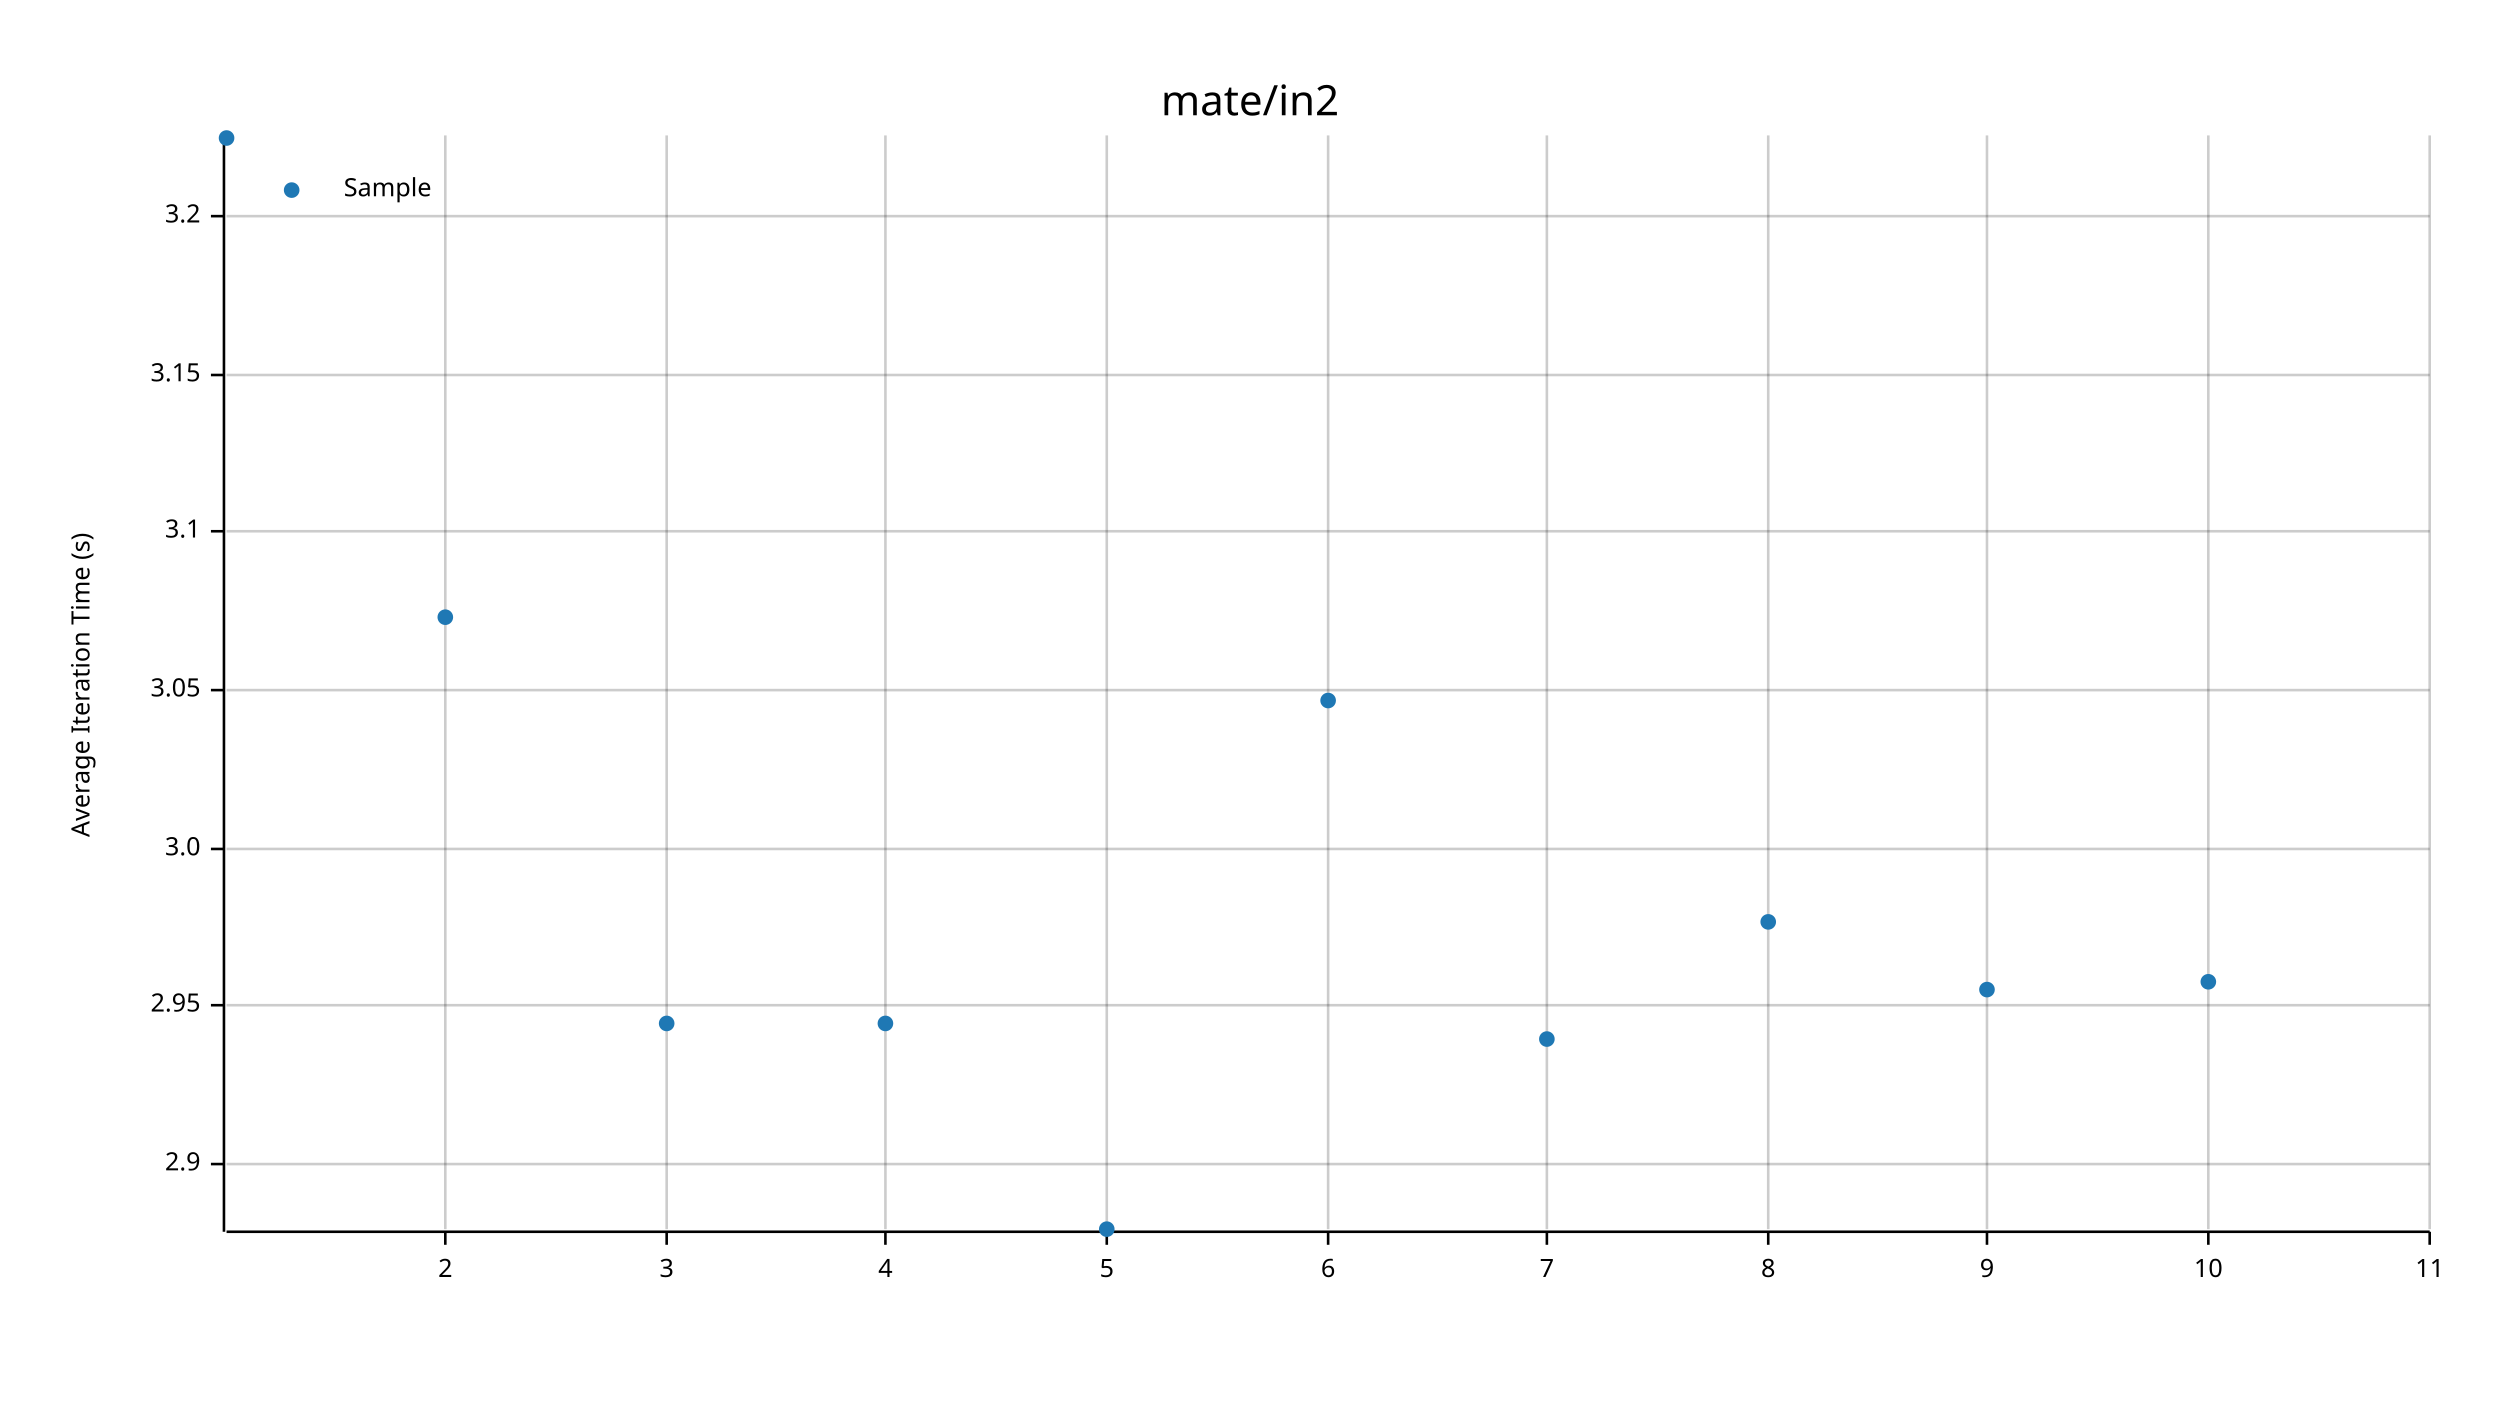
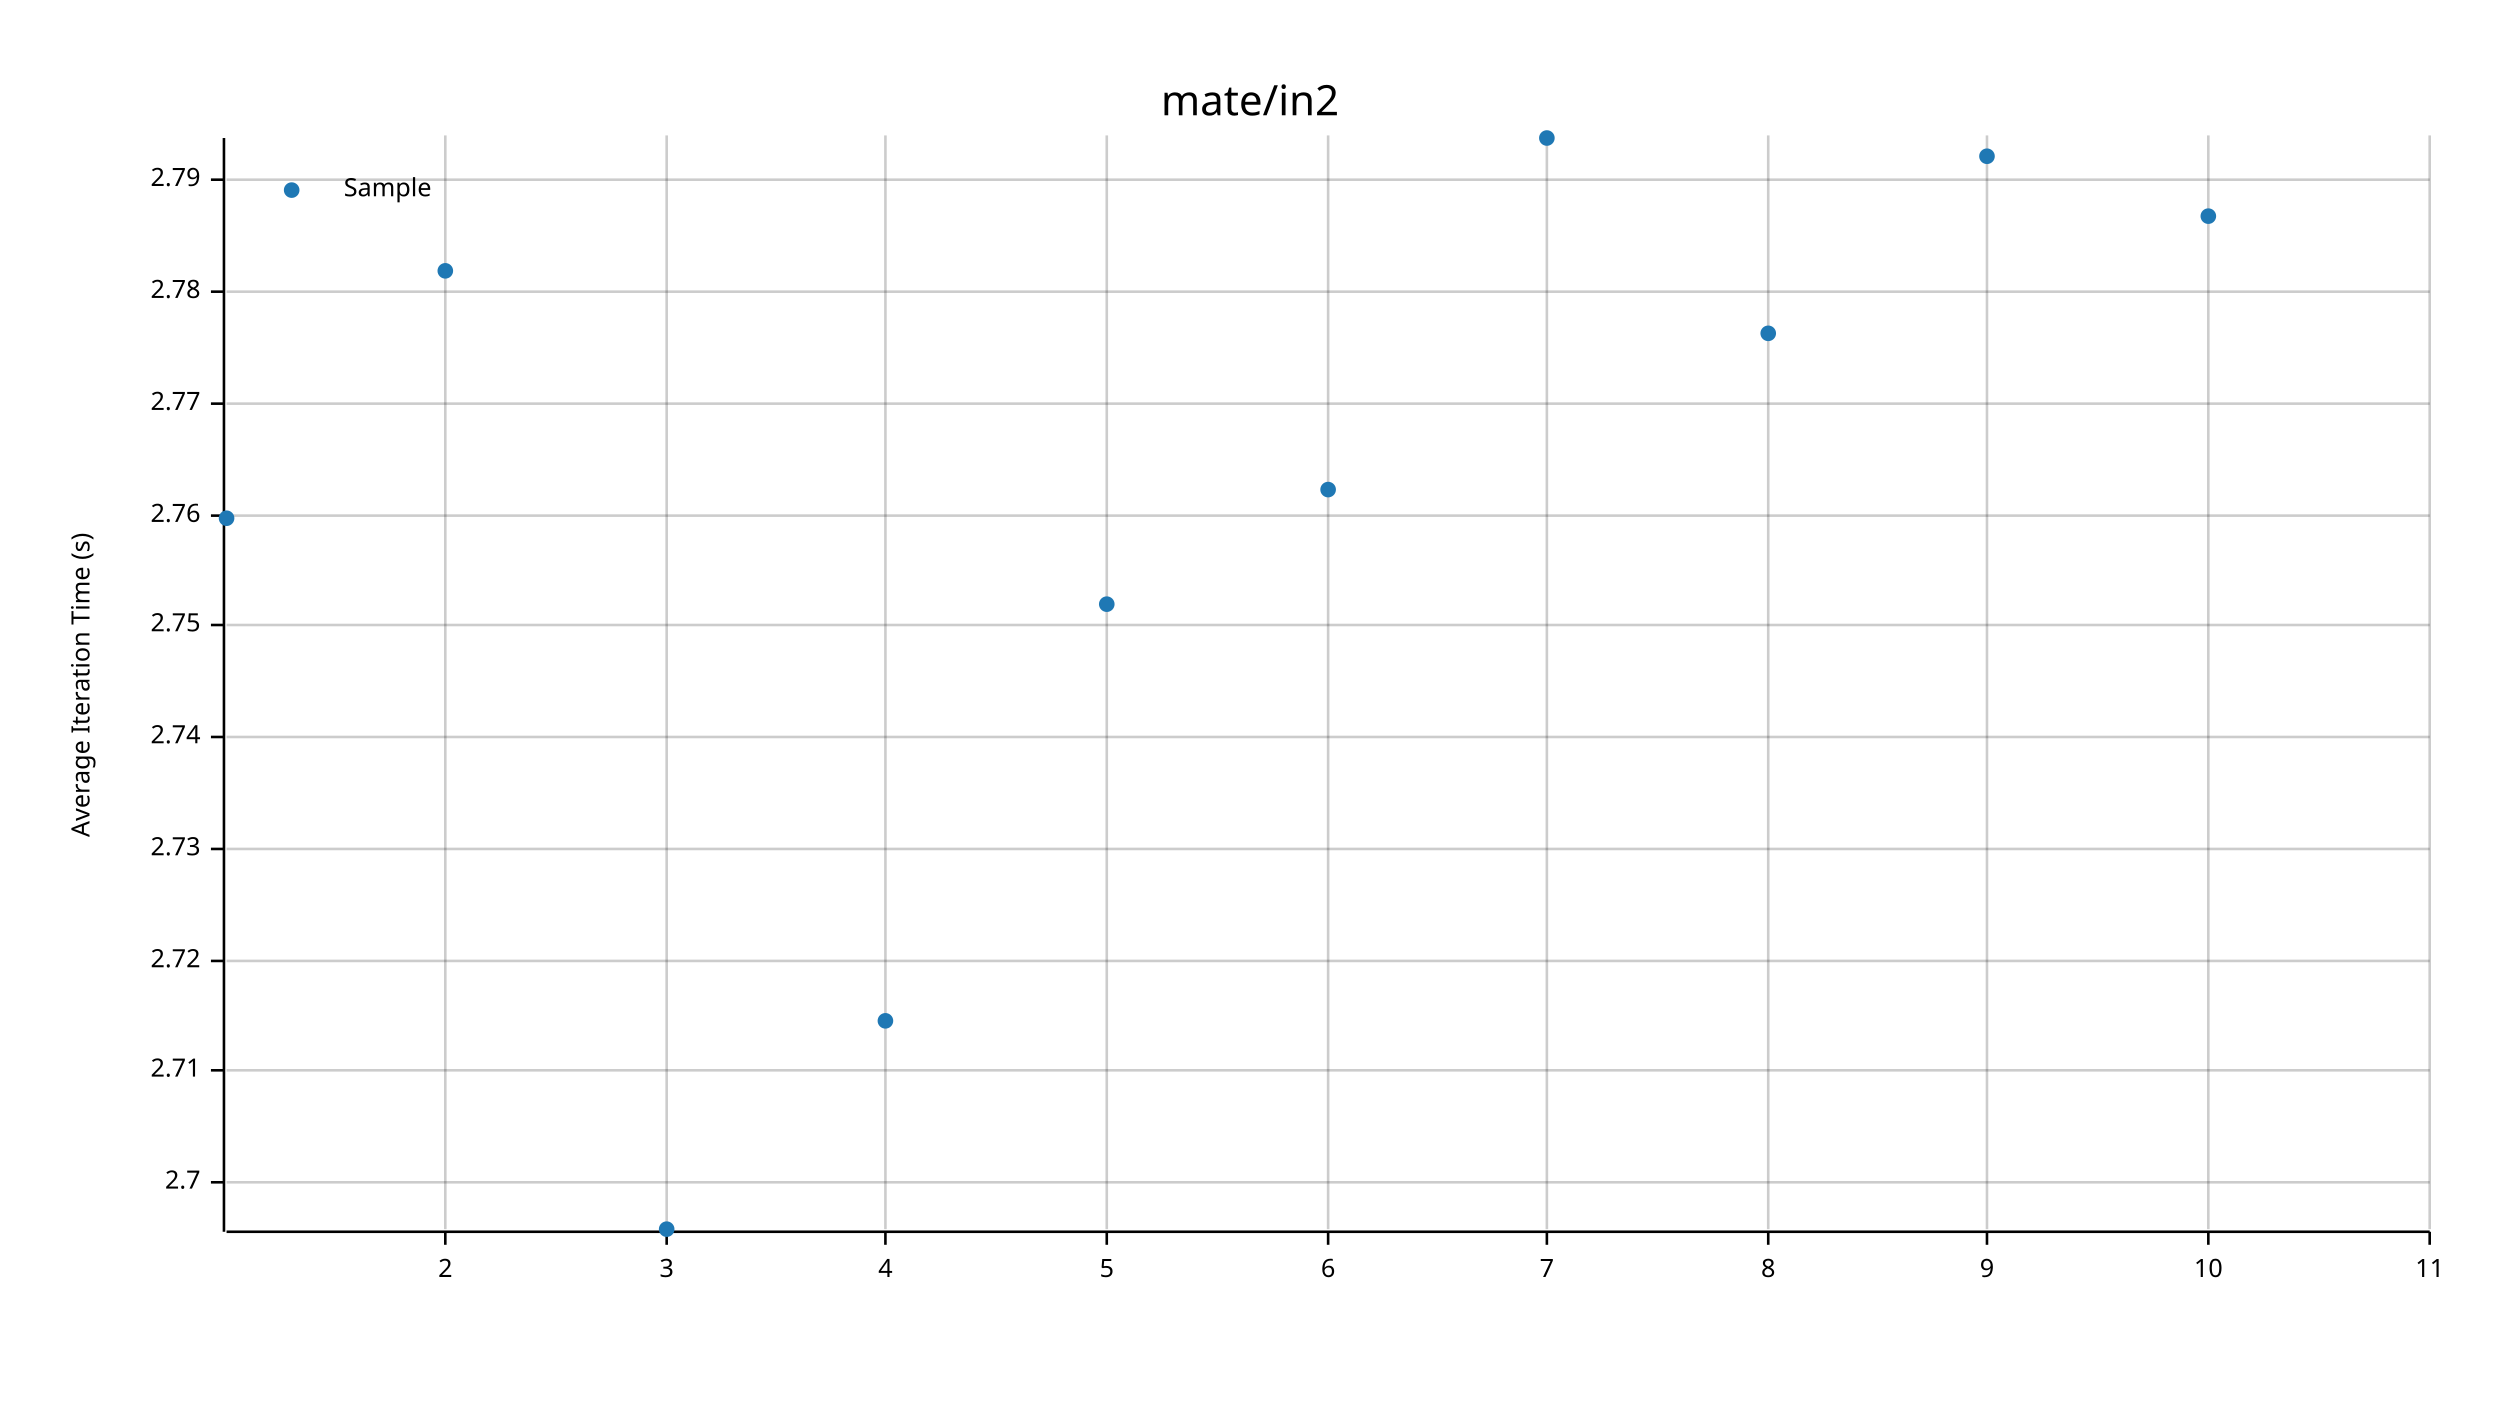
<svg xmlns="http://www.w3.org/2000/svg" width="960" height="540" viewBox="0 0 960 540">
  <text x="480" y="32" dy="0.76em" text-anchor="middle" font-family="sans-serif" font-size="16.129" opacity="1" fill="#000000">
mate/in2
</text>
  <text x="27" y="263" dy="0.76em" text-anchor="middle" font-family="sans-serif" font-size="9.677" opacity="1" fill="#000000" transform="rotate(270, 27, 263)">
Average Iteration Time (s)
</text>
  <line opacity="0.2" stroke="#000000" stroke-width="1" x1="171" y1="472" x2="171" y2="52" />
  <line opacity="0.2" stroke="#000000" stroke-width="1" x1="256" y1="472" x2="256" y2="52" />
  <line opacity="0.2" stroke="#000000" stroke-width="1" x1="340" y1="472" x2="340" y2="52" />
  <line opacity="0.2" stroke="#000000" stroke-width="1" x1="425" y1="472" x2="425" y2="52" />
  <line opacity="0.2" stroke="#000000" stroke-width="1" x1="510" y1="472" x2="510" y2="52" />
  <line opacity="0.2" stroke="#000000" stroke-width="1" x1="594" y1="472" x2="594" y2="52" />
  <line opacity="0.2" stroke="#000000" stroke-width="1" x1="679" y1="472" x2="679" y2="52" />
  <line opacity="0.2" stroke="#000000" stroke-width="1" x1="763" y1="472" x2="763" y2="52" />
  <line opacity="0.2" stroke="#000000" stroke-width="1" x1="848" y1="472" x2="848" y2="52" />
  <line opacity="0.2" stroke="#000000" stroke-width="1" x1="933" y1="472" x2="933" y2="52" />
-   <line opacity="0.2" stroke="#000000" stroke-width="1" x1="87" y1="447" x2="933" y2="447" />
-   <line opacity="0.2" stroke="#000000" stroke-width="1" x1="87" y1="386" x2="933" y2="386" />
+   <line opacity="0.2" stroke="#000000" stroke-width="1" x1="87" y1="454" x2="933" y2="454" />
+   <line opacity="0.2" stroke="#000000" stroke-width="1" x1="87" y1="411" x2="933" y2="411" />
+   <line opacity="0.2" stroke="#000000" stroke-width="1" x1="87" y1="369" x2="933" y2="369" />
  <line opacity="0.2" stroke="#000000" stroke-width="1" x1="87" y1="326" x2="933" y2="326" />
-   <line opacity="0.2" stroke="#000000" stroke-width="1" x1="87" y1="265" x2="933" y2="265" />
-   <line opacity="0.2" stroke="#000000" stroke-width="1" x1="87" y1="204" x2="933" y2="204" />
-   <line opacity="0.2" stroke="#000000" stroke-width="1" x1="87" y1="144" x2="933" y2="144" />
-   <line opacity="0.2" stroke="#000000" stroke-width="1" x1="87" y1="83" x2="933" y2="83" />
+   <line opacity="0.2" stroke="#000000" stroke-width="1" x1="87" y1="283" x2="933" y2="283" />
+   <line opacity="0.2" stroke="#000000" stroke-width="1" x1="87" y1="240" x2="933" y2="240" />
+   <line opacity="0.2" stroke="#000000" stroke-width="1" x1="87" y1="198" x2="933" y2="198" />
+   <line opacity="0.2" stroke="#000000" stroke-width="1" x1="87" y1="155" x2="933" y2="155" />
+   <line opacity="0.2" stroke="#000000" stroke-width="1" x1="87" y1="112" x2="933" y2="112" />
+   <line opacity="0.2" stroke="#000000" stroke-width="1" x1="87" y1="69" x2="933" y2="69" />
  <polyline fill="none" opacity="1" stroke="#000000" stroke-width="1" points="86,53 86,473 " />
-   <text x="77" y="447" dy="0.5ex" text-anchor="end" font-family="sans-serif" font-size="9.677" opacity="1" fill="#000000">
- 2.9
+   <text x="77" y="454" dy="0.5ex" text-anchor="end" font-family="sans-serif" font-size="9.677" opacity="1" fill="#000000">
+ 2.7
</text>
-   <polyline fill="none" opacity="1" stroke="#000000" stroke-width="1" points="81,447 86,447 " />
-   <text x="77" y="386" dy="0.5ex" text-anchor="end" font-family="sans-serif" font-size="9.677" opacity="1" fill="#000000">
- 2.95
+   <polyline fill="none" opacity="1" stroke="#000000" stroke-width="1" points="81,454 86,454 " />
+   <text x="77" y="411" dy="0.5ex" text-anchor="end" font-family="sans-serif" font-size="9.677" opacity="1" fill="#000000">
+ 2.71
</text>
-   <polyline fill="none" opacity="1" stroke="#000000" stroke-width="1" points="81,386 86,386 " />
+   <polyline fill="none" opacity="1" stroke="#000000" stroke-width="1" points="81,411 86,411 " />
+   <text x="77" y="369" dy="0.5ex" text-anchor="end" font-family="sans-serif" font-size="9.677" opacity="1" fill="#000000">
+ 2.72
+ </text>
+   <polyline fill="none" opacity="1" stroke="#000000" stroke-width="1" points="81,369 86,369 " />
  <text x="77" y="326" dy="0.5ex" text-anchor="end" font-family="sans-serif" font-size="9.677" opacity="1" fill="#000000">
- 3.0
+ 2.73
</text>
  <polyline fill="none" opacity="1" stroke="#000000" stroke-width="1" points="81,326 86,326 " />
-   <text x="77" y="265" dy="0.5ex" text-anchor="end" font-family="sans-serif" font-size="9.677" opacity="1" fill="#000000">
- 3.05
+   <text x="77" y="283" dy="0.5ex" text-anchor="end" font-family="sans-serif" font-size="9.677" opacity="1" fill="#000000">
+ 2.74
</text>
-   <polyline fill="none" opacity="1" stroke="#000000" stroke-width="1" points="81,265 86,265 " />
-   <text x="77" y="204" dy="0.5ex" text-anchor="end" font-family="sans-serif" font-size="9.677" opacity="1" fill="#000000">
- 3.1
+   <polyline fill="none" opacity="1" stroke="#000000" stroke-width="1" points="81,283 86,283 " />
+   <text x="77" y="240" dy="0.5ex" text-anchor="end" font-family="sans-serif" font-size="9.677" opacity="1" fill="#000000">
+ 2.75
</text>
-   <polyline fill="none" opacity="1" stroke="#000000" stroke-width="1" points="81,204 86,204 " />
-   <text x="77" y="144" dy="0.5ex" text-anchor="end" font-family="sans-serif" font-size="9.677" opacity="1" fill="#000000">
- 3.15
+   <polyline fill="none" opacity="1" stroke="#000000" stroke-width="1" points="81,240 86,240 " />
+   <text x="77" y="198" dy="0.5ex" text-anchor="end" font-family="sans-serif" font-size="9.677" opacity="1" fill="#000000">
+ 2.76
</text>
-   <polyline fill="none" opacity="1" stroke="#000000" stroke-width="1" points="81,144 86,144 " />
-   <text x="77" y="83" dy="0.5ex" text-anchor="end" font-family="sans-serif" font-size="9.677" opacity="1" fill="#000000">
- 3.2
+   <polyline fill="none" opacity="1" stroke="#000000" stroke-width="1" points="81,198 86,198 " />
+   <text x="77" y="155" dy="0.5ex" text-anchor="end" font-family="sans-serif" font-size="9.677" opacity="1" fill="#000000">
+ 2.77
</text>
-   <polyline fill="none" opacity="1" stroke="#000000" stroke-width="1" points="81,83 86,83 " />
+   <polyline fill="none" opacity="1" stroke="#000000" stroke-width="1" points="81,155 86,155 " />
+   <text x="77" y="112" dy="0.5ex" text-anchor="end" font-family="sans-serif" font-size="9.677" opacity="1" fill="#000000">
+ 2.78
+ </text>
+   <polyline fill="none" opacity="1" stroke="#000000" stroke-width="1" points="81,112 86,112 " />
+   <text x="77" y="69" dy="0.5ex" text-anchor="end" font-family="sans-serif" font-size="9.677" opacity="1" fill="#000000">
+ 2.79
+ </text>
+   <polyline fill="none" opacity="1" stroke="#000000" stroke-width="1" points="81,69 86,69 " />
  <polyline fill="none" opacity="1" stroke="#000000" stroke-width="1" points="87,473 933,473 " />
  <text x="171" y="483" dy="0.76em" text-anchor="middle" font-family="sans-serif" font-size="9.677" opacity="1" fill="#000000">
2
</text>
  <polyline fill="none" opacity="1" stroke="#000000" stroke-width="1" points="171,473 171,478 " />
  <text x="256" y="483" dy="0.76em" text-anchor="middle" font-family="sans-serif" font-size="9.677" opacity="1" fill="#000000">
3
</text>
  <polyline fill="none" opacity="1" stroke="#000000" stroke-width="1" points="256,473 256,478 " />
  <text x="340" y="483" dy="0.76em" text-anchor="middle" font-family="sans-serif" font-size="9.677" opacity="1" fill="#000000">
4
</text>
  <polyline fill="none" opacity="1" stroke="#000000" stroke-width="1" points="340,473 340,478 " />
  <text x="425" y="483" dy="0.76em" text-anchor="middle" font-family="sans-serif" font-size="9.677" opacity="1" fill="#000000">
5
</text>
  <polyline fill="none" opacity="1" stroke="#000000" stroke-width="1" points="425,473 425,478 " />
  <text x="510" y="483" dy="0.76em" text-anchor="middle" font-family="sans-serif" font-size="9.677" opacity="1" fill="#000000">
6
</text>
  <polyline fill="none" opacity="1" stroke="#000000" stroke-width="1" points="510,473 510,478 " />
  <text x="594" y="483" dy="0.76em" text-anchor="middle" font-family="sans-serif" font-size="9.677" opacity="1" fill="#000000">
7
</text>
  <polyline fill="none" opacity="1" stroke="#000000" stroke-width="1" points="594,473 594,478 " />
  <text x="679" y="483" dy="0.76em" text-anchor="middle" font-family="sans-serif" font-size="9.677" opacity="1" fill="#000000">
8
</text>
  <polyline fill="none" opacity="1" stroke="#000000" stroke-width="1" points="679,473 679,478 " />
  <text x="763" y="483" dy="0.76em" text-anchor="middle" font-family="sans-serif" font-size="9.677" opacity="1" fill="#000000">
9
</text>
  <polyline fill="none" opacity="1" stroke="#000000" stroke-width="1" points="763,473 763,478 " />
  <text x="848" y="483" dy="0.76em" text-anchor="middle" font-family="sans-serif" font-size="9.677" opacity="1" fill="#000000">
10
</text>
  <polyline fill="none" opacity="1" stroke="#000000" stroke-width="1" points="848,473 848,478 " />
  <text x="933" y="483" dy="0.76em" text-anchor="middle" font-family="sans-serif" font-size="9.677" opacity="1" fill="#000000">
11
</text>
  <polyline fill="none" opacity="1" stroke="#000000" stroke-width="1" points="933,473 933,478 " />
-   <circle cx="87" cy="53" r="3" opacity="1" fill="#1F78B4" stroke="none" />
-   <circle cx="171" cy="237" r="3" opacity="1" fill="#1F78B4" stroke="none" />
-   <circle cx="256" cy="393" r="3" opacity="1" fill="#1F78B4" stroke="none" />
-   <circle cx="340" cy="393" r="3" opacity="1" fill="#1F78B4" stroke="none" />
-   <circle cx="425" cy="472" r="3" opacity="1" fill="#1F78B4" stroke="none" />
-   <circle cx="510" cy="269" r="3" opacity="1" fill="#1F78B4" stroke="none" />
-   <circle cx="594" cy="399" r="3" opacity="1" fill="#1F78B4" stroke="none" />
-   <circle cx="679" cy="354" r="3" opacity="1" fill="#1F78B4" stroke="none" />
-   <circle cx="763" cy="380" r="3" opacity="1" fill="#1F78B4" stroke="none" />
-   <circle cx="848" cy="377" r="3" opacity="1" fill="#1F78B4" stroke="none" />
+   <circle cx="87" cy="199" r="3" opacity="1" fill="#1F78B4" stroke="none" />
+   <circle cx="171" cy="104" r="3" opacity="1" fill="#1F78B4" stroke="none" />
+   <circle cx="256" cy="472" r="3" opacity="1" fill="#1F78B4" stroke="none" />
+   <circle cx="340" cy="392" r="3" opacity="1" fill="#1F78B4" stroke="none" />
+   <circle cx="425" cy="232" r="3" opacity="1" fill="#1F78B4" stroke="none" />
+   <circle cx="510" cy="188" r="3" opacity="1" fill="#1F78B4" stroke="none" />
+   <circle cx="594" cy="53" r="3" opacity="1" fill="#1F78B4" stroke="none" />
+   <circle cx="679" cy="128" r="3" opacity="1" fill="#1F78B4" stroke="none" />
+   <circle cx="763" cy="60" r="3" opacity="1" fill="#1F78B4" stroke="none" />
+   <circle cx="848" cy="83" r="3" opacity="1" fill="#1F78B4" stroke="none" />
  <text x="132" y="68" dy="0.76em" text-anchor="start" font-family="sans-serif" font-size="9.677" opacity="1" fill="#000000">
Sample
</text>
  <circle cx="112" cy="73" r="3" opacity="1" fill="#1F78B4" stroke="none" />
</svg>
